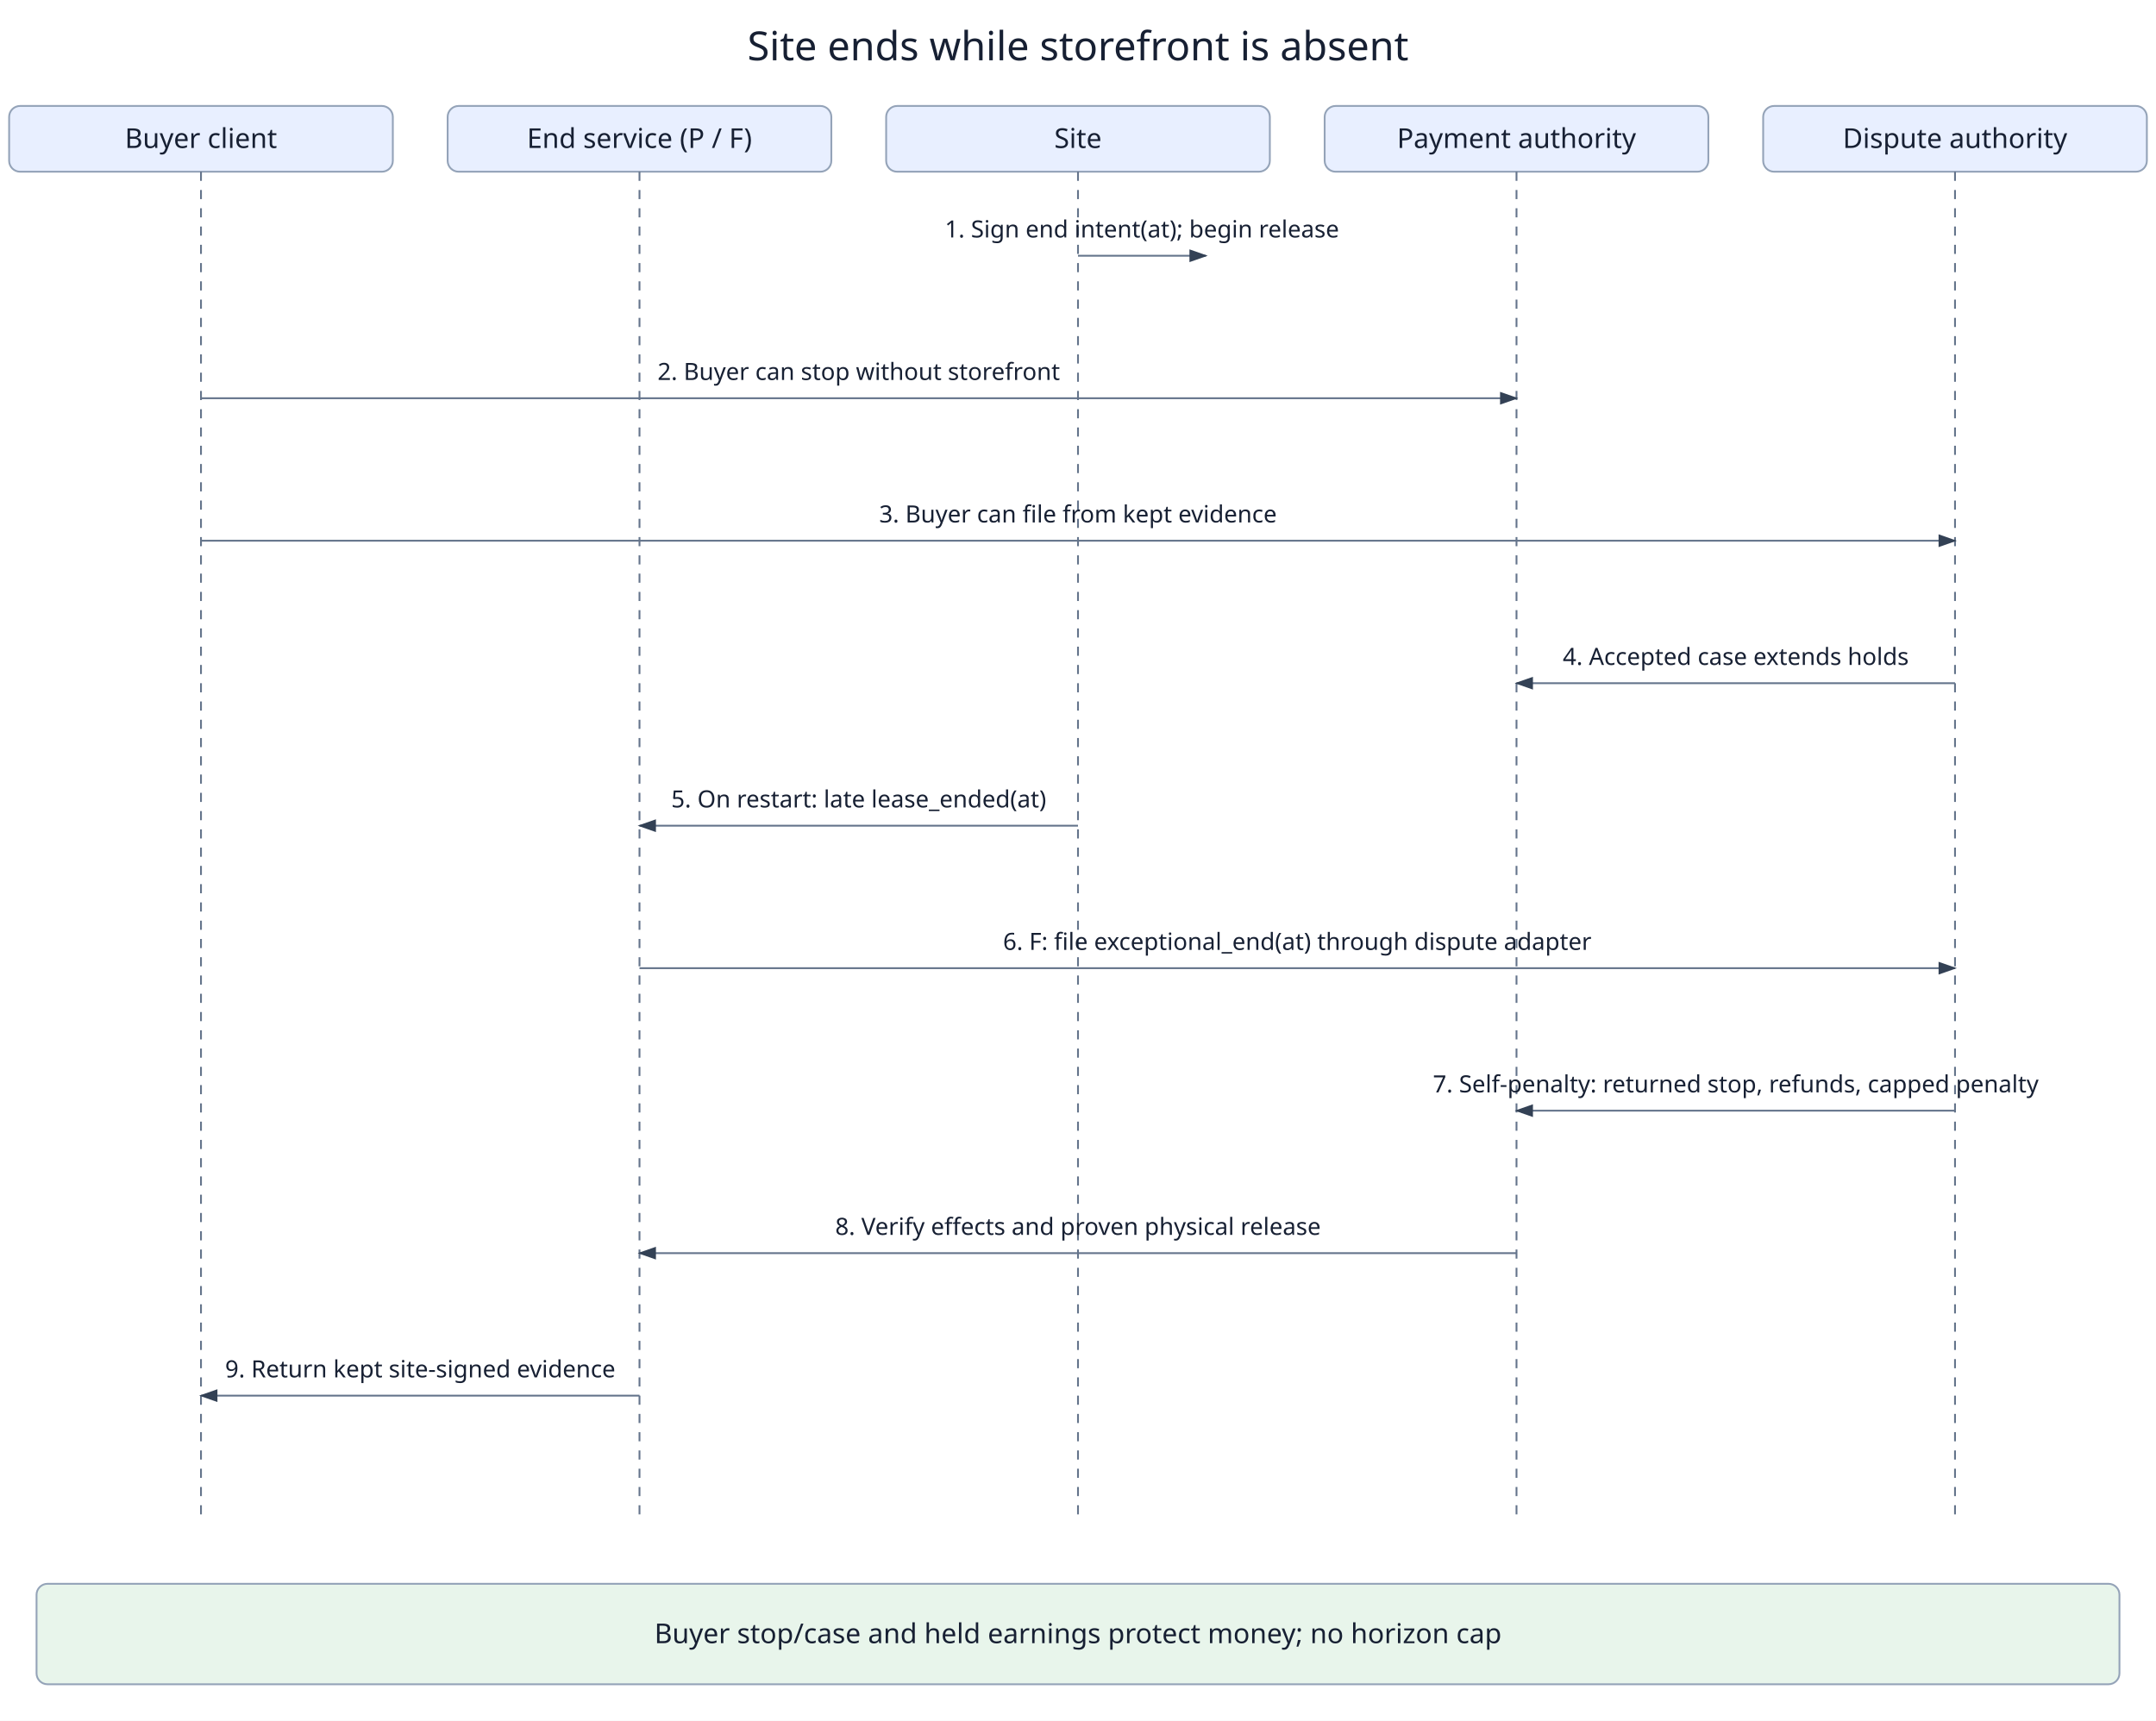
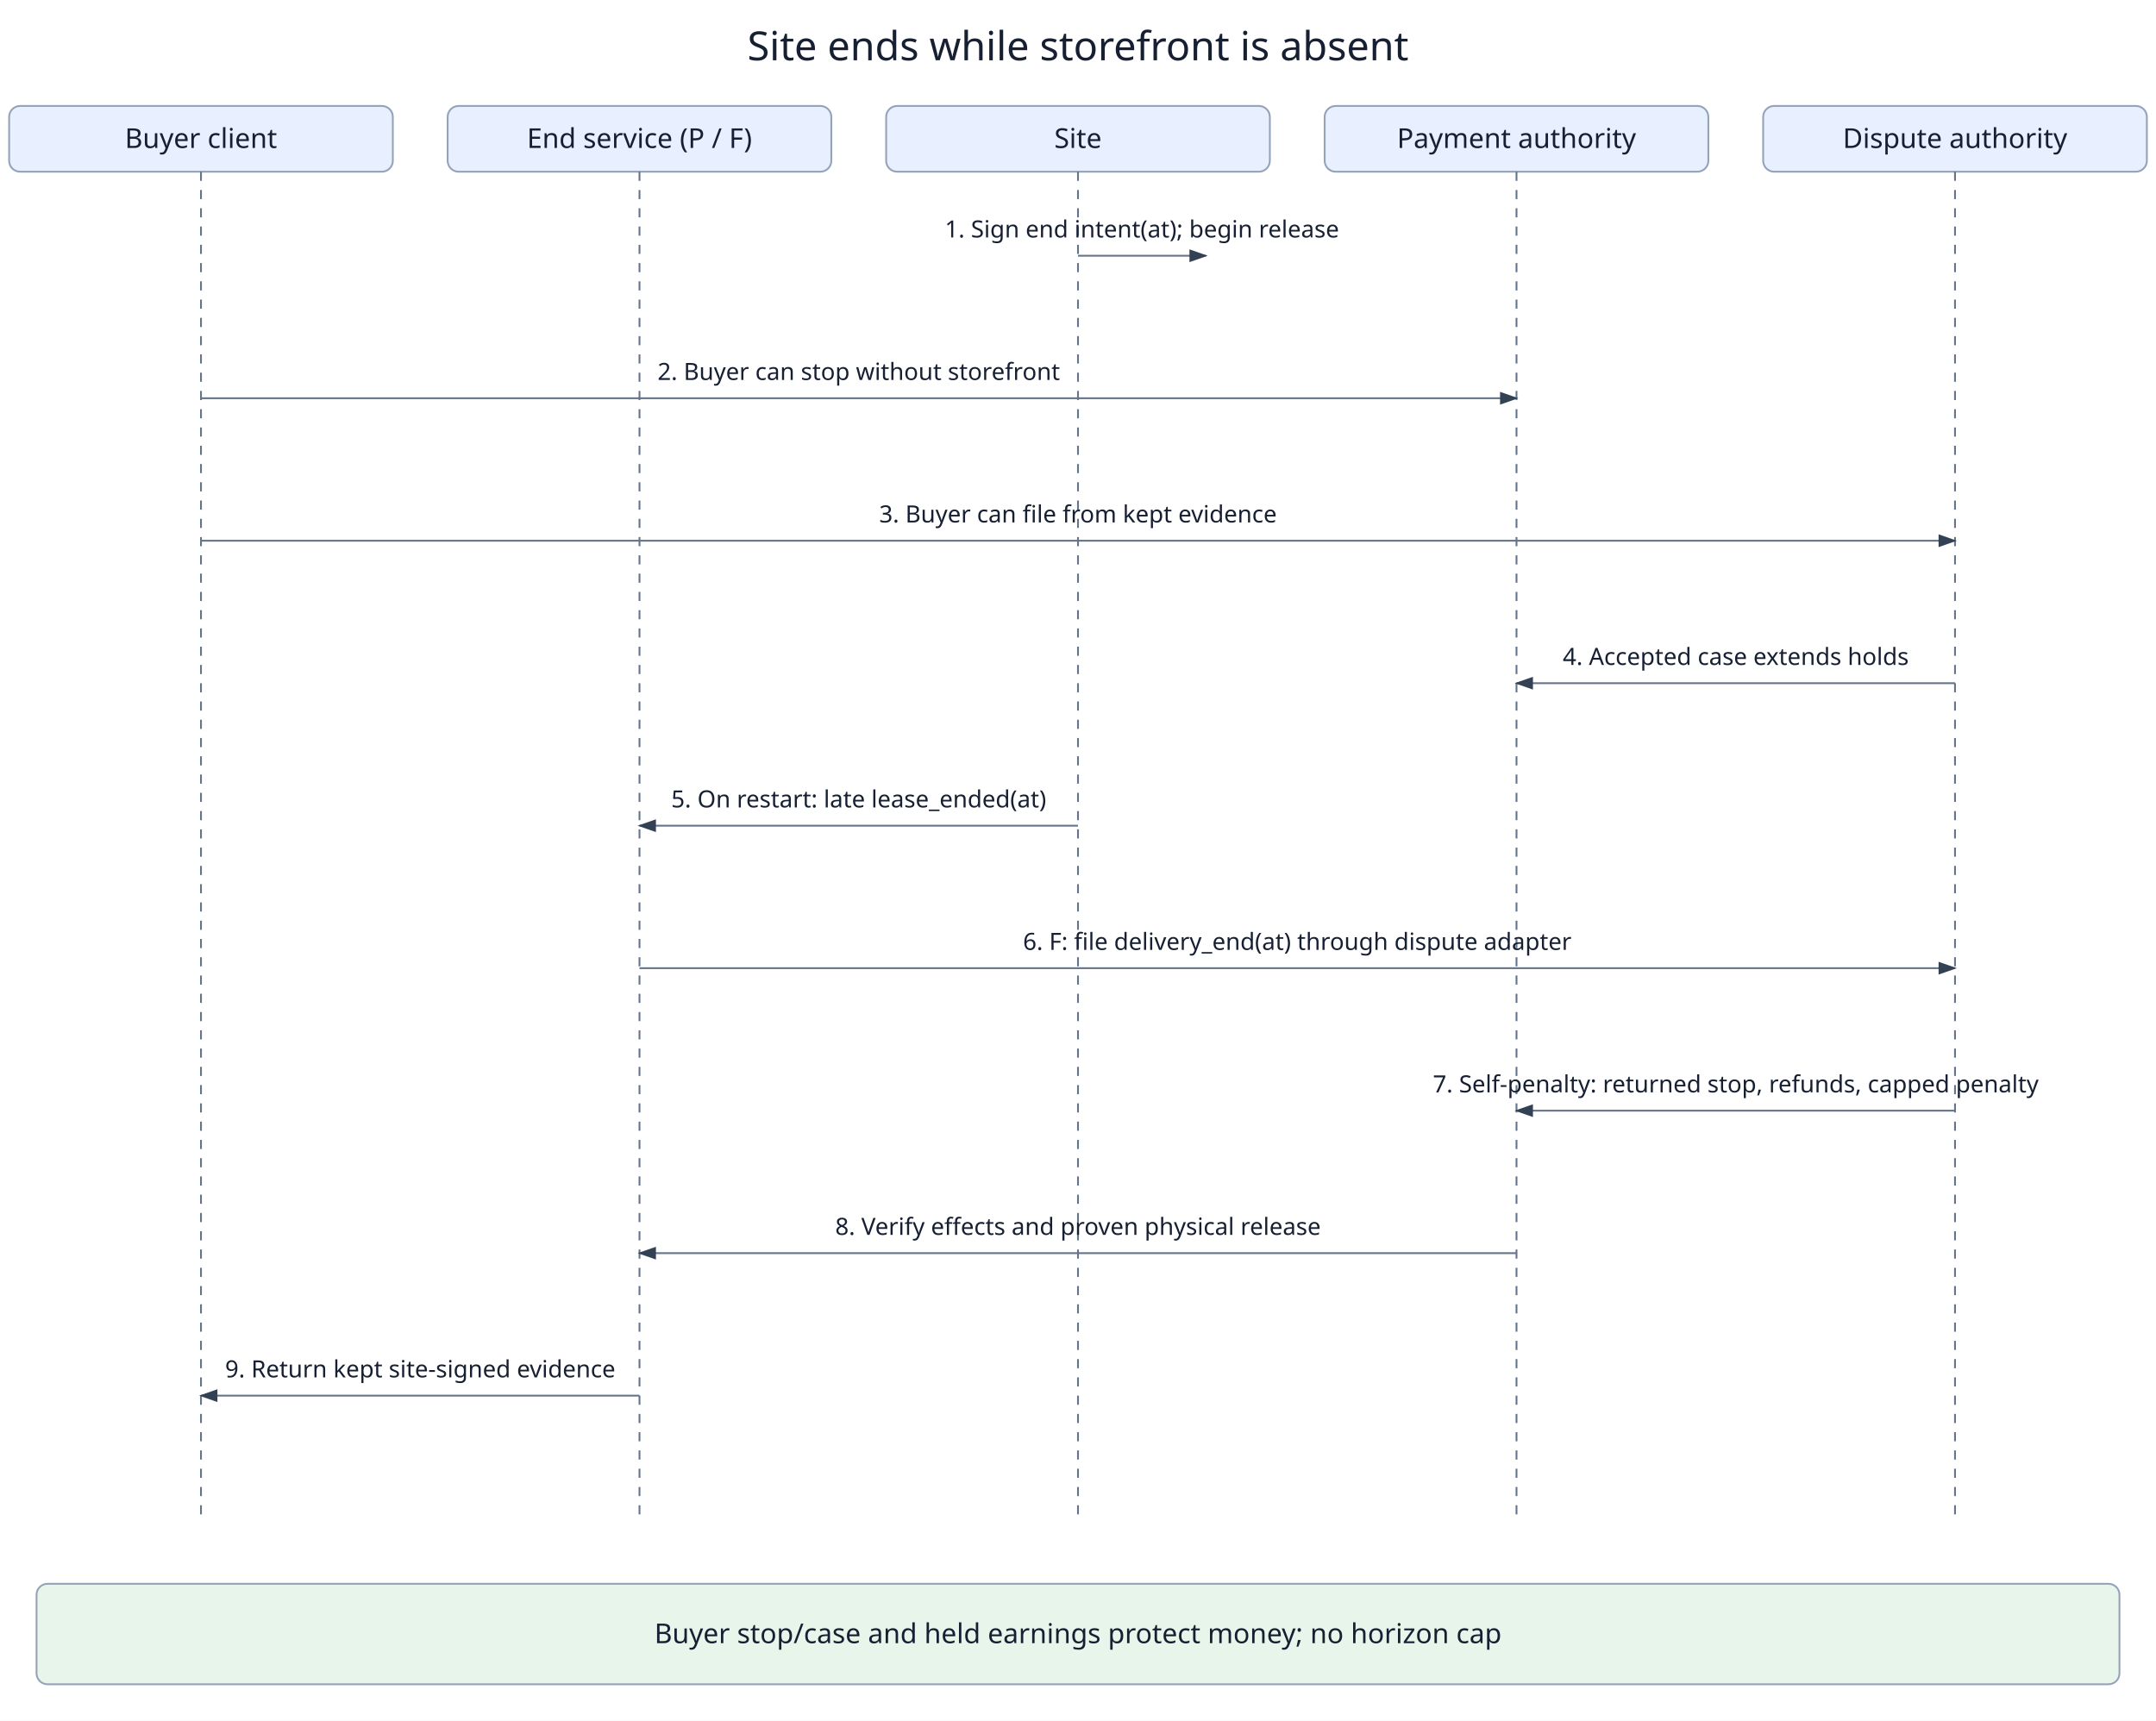
- <svg xmlns="http://www.w3.org/2000/svg" width="1180" height="942" viewBox="0 0 1180 942" content="&lt;mxfile host=&quot;app.diagrams.net&quot;&gt;&lt;diagram name=&quot;Site ends while storefront is absent&quot; id=&quot;02-site-withdraws-storefront-dead&quot;&gt;&lt;mxGraphModel pageWidth=&quot;1180&quot; pageHeight=&quot;942&quot;&gt;&lt;root&gt;&lt;mxCell id=&quot;0&quot; /&gt;&lt;mxCell id=&quot;1&quot; parent=&quot;0&quot; /&gt;&lt;mxCell id=&quot;title&quot; value=&quot;Site ends while storefront is absent&quot; style=&quot;text;fontSize=22;align=center;&quot; vertex=&quot;1&quot; parent=&quot;1&quot;&gt;&lt;mxGeometry x=&quot;20&quot; y=&quot;10&quot; width=&quot;1140&quot; height=&quot;36&quot; as=&quot;geometry&quot; /&gt;&lt;/mxCell&gt;&lt;mxCell id=&quot;head0&quot; value=&quot;Buyer client&quot; style=&quot;rounded=1;fillColor=#e8efff;fontSize=15;&quot; vertex=&quot;1&quot; parent=&quot;1&quot;&gt;&lt;mxGeometry x=&quot;5&quot; y=&quot;58&quot; width=&quot;210&quot; height=&quot;36&quot; as=&quot;geometry&quot; /&gt;&lt;/mxCell&gt;&lt;mxCell id=&quot;line0&quot; style=&quot;dashed=1;endArrow=none;strokeColor=#94a3b8;&quot; edge=&quot;1&quot; parent=&quot;1&quot;&gt;&lt;mxGeometry relative=&quot;1&quot; as=&quot;geometry&quot;&gt;&lt;mxPoint x=&quot;110&quot; y=&quot;94&quot; as=&quot;sourcePoint&quot; /&gt;&lt;mxPoint x=&quot;110&quot; y=&quot;832&quot; as=&quot;targetPoint&quot; /&gt;&lt;/mxGeometry&gt;&lt;/mxCell&gt;&lt;mxCell id=&quot;head1&quot; value=&quot;End service (P / F)&quot; style=&quot;rounded=1;fillColor=#e8efff;fontSize=15;&quot; vertex=&quot;1&quot; parent=&quot;1&quot;&gt;&lt;mxGeometry x=&quot;245&quot; y=&quot;58&quot; width=&quot;210&quot; height=&quot;36&quot; as=&quot;geometry&quot; /&gt;&lt;/mxCell&gt;&lt;mxCell id=&quot;line1&quot; style=&quot;dashed=1;endArrow=none;strokeColor=#94a3b8;&quot; edge=&quot;1&quot; parent=&quot;1&quot;&gt;&lt;mxGeometry relative=&quot;1&quot; as=&quot;geometry&quot;&gt;&lt;mxPoint x=&quot;350&quot; y=&quot;94&quot; as=&quot;sourcePoint&quot; /&gt;&lt;mxPoint x=&quot;350&quot; y=&quot;832&quot; as=&quot;targetPoint&quot; /&gt;&lt;/mxGeometry&gt;&lt;/mxCell&gt;&lt;mxCell id=&quot;head2&quot; value=&quot;Site&quot; style=&quot;rounded=1;fillColor=#e8efff;fontSize=15;&quot; vertex=&quot;1&quot; parent=&quot;1&quot;&gt;&lt;mxGeometry x=&quot;485&quot; y=&quot;58&quot; width=&quot;210&quot; height=&quot;36&quot; as=&quot;geometry&quot; /&gt;&lt;/mxCell&gt;&lt;mxCell id=&quot;line2&quot; style=&quot;dashed=1;endArrow=none;strokeColor=#94a3b8;&quot; edge=&quot;1&quot; parent=&quot;1&quot;&gt;&lt;mxGeometry relative=&quot;1&quot; as=&quot;geometry&quot;&gt;&lt;mxPoint x=&quot;590&quot; y=&quot;94&quot; as=&quot;sourcePoint&quot; /&gt;&lt;mxPoint x=&quot;590&quot; y=&quot;832&quot; as=&quot;targetPoint&quot; /&gt;&lt;/mxGeometry&gt;&lt;/mxCell&gt;&lt;mxCell id=&quot;head3&quot; value=&quot;Payment authority&quot; style=&quot;rounded=1;fillColor=#e8efff;fontSize=15;&quot; vertex=&quot;1&quot; parent=&quot;1&quot;&gt;&lt;mxGeometry x=&quot;725&quot; y=&quot;58&quot; width=&quot;210&quot; height=&quot;36&quot; as=&quot;geometry&quot; /&gt;&lt;/mxCell&gt;&lt;mxCell id=&quot;line3&quot; style=&quot;dashed=1;endArrow=none;strokeColor=#94a3b8;&quot; edge=&quot;1&quot; parent=&quot;1&quot;&gt;&lt;mxGeometry relative=&quot;1&quot; as=&quot;geometry&quot;&gt;&lt;mxPoint x=&quot;830&quot; y=&quot;94&quot; as=&quot;sourcePoint&quot; /&gt;&lt;mxPoint x=&quot;830&quot; y=&quot;832&quot; as=&quot;targetPoint&quot; /&gt;&lt;/mxGeometry&gt;&lt;/mxCell&gt;&lt;mxCell id=&quot;head4&quot; value=&quot;Dispute authority&quot; style=&quot;rounded=1;fillColor=#e8efff;fontSize=15;&quot; vertex=&quot;1&quot; parent=&quot;1&quot;&gt;&lt;mxGeometry x=&quot;965&quot; y=&quot;58&quot; width=&quot;210&quot; height=&quot;36&quot; as=&quot;geometry&quot; /&gt;&lt;/mxCell&gt;&lt;mxCell id=&quot;line4&quot; style=&quot;dashed=1;endArrow=none;strokeColor=#94a3b8;&quot; edge=&quot;1&quot; parent=&quot;1&quot;&gt;&lt;mxGeometry relative=&quot;1&quot; as=&quot;geometry&quot;&gt;&lt;mxPoint x=&quot;1070&quot; y=&quot;94&quot; as=&quot;sourcePoint&quot; /&gt;&lt;mxPoint x=&quot;1070&quot; y=&quot;832&quot; as=&quot;targetPoint&quot; /&gt;&lt;/mxGeometry&gt;&lt;/mxCell&gt;&lt;mxCell id=&quot;edge0&quot; value=&quot;1. Sign end intent(at); begin release&quot; style=&quot;endArrow=block;fontSize=13;labelBackgroundColor=#ffffff;&quot; edge=&quot;1&quot; parent=&quot;1&quot;&gt;&lt;mxGeometry relative=&quot;1&quot; as=&quot;geometry&quot;&gt;&lt;mxPoint x=&quot;590&quot; y=&quot;140&quot; as=&quot;sourcePoint&quot; /&gt;&lt;mxPoint x=&quot;660&quot; y=&quot;140&quot; as=&quot;targetPoint&quot; /&gt;&lt;/mxGeometry&gt;&lt;/mxCell&gt;&lt;mxCell id=&quot;edge1&quot; value=&quot;2. Buyer can stop without storefront&quot; style=&quot;endArrow=block;fontSize=13;labelBackgroundColor=#ffffff;&quot; edge=&quot;1&quot; parent=&quot;1&quot;&gt;&lt;mxGeometry relative=&quot;1&quot; as=&quot;geometry&quot;&gt;&lt;mxPoint x=&quot;110&quot; y=&quot;218&quot; as=&quot;sourcePoint&quot; /&gt;&lt;mxPoint x=&quot;830&quot; y=&quot;218&quot; as=&quot;targetPoint&quot; /&gt;&lt;/mxGeometry&gt;&lt;/mxCell&gt;&lt;mxCell id=&quot;edge2&quot; value=&quot;3. Buyer can file from kept evidence&quot; style=&quot;endArrow=block;fontSize=13;labelBackgroundColor=#ffffff;&quot; edge=&quot;1&quot; parent=&quot;1&quot;&gt;&lt;mxGeometry relative=&quot;1&quot; as=&quot;geometry&quot;&gt;&lt;mxPoint x=&quot;110&quot; y=&quot;296&quot; as=&quot;sourcePoint&quot; /&gt;&lt;mxPoint x=&quot;1070&quot; y=&quot;296&quot; as=&quot;targetPoint&quot; /&gt;&lt;/mxGeometry&gt;&lt;/mxCell&gt;&lt;mxCell id=&quot;edge3&quot; value=&quot;4. Accepted case extends holds&quot; style=&quot;endArrow=block;fontSize=13;labelBackgroundColor=#ffffff;&quot; edge=&quot;1&quot; parent=&quot;1&quot;&gt;&lt;mxGeometry relative=&quot;1&quot; as=&quot;geometry&quot;&gt;&lt;mxPoint x=&quot;1070&quot; y=&quot;374&quot; as=&quot;sourcePoint&quot; /&gt;&lt;mxPoint x=&quot;830&quot; y=&quot;374&quot; as=&quot;targetPoint&quot; /&gt;&lt;/mxGeometry&gt;&lt;/mxCell&gt;&lt;mxCell id=&quot;edge4&quot; value=&quot;5. On restart: late lease_ended(at)&quot; style=&quot;endArrow=block;fontSize=13;labelBackgroundColor=#ffffff;&quot; edge=&quot;1&quot; parent=&quot;1&quot;&gt;&lt;mxGeometry relative=&quot;1&quot; as=&quot;geometry&quot;&gt;&lt;mxPoint x=&quot;590&quot; y=&quot;452&quot; as=&quot;sourcePoint&quot; /&gt;&lt;mxPoint x=&quot;350&quot; y=&quot;452&quot; as=&quot;targetPoint&quot; /&gt;&lt;/mxGeometry&gt;&lt;/mxCell&gt;&lt;mxCell id=&quot;edge5&quot; value=&quot;6. F: file exceptional_end(at) through dispute adapter&quot; style=&quot;endArrow=block;fontSize=13;labelBackgroundColor=#ffffff;&quot; edge=&quot;1&quot; parent=&quot;1&quot;&gt;&lt;mxGeometry relative=&quot;1&quot; as=&quot;geometry&quot;&gt;&lt;mxPoint x=&quot;350&quot; y=&quot;530&quot; as=&quot;sourcePoint&quot; /&gt;&lt;mxPoint x=&quot;1070&quot; y=&quot;530&quot; as=&quot;targetPoint&quot; /&gt;&lt;/mxGeometry&gt;&lt;/mxCell&gt;&lt;mxCell id=&quot;edge6&quot; value=&quot;7. Self-penalty: returned stop, refunds, capped penalty&quot; style=&quot;endArrow=block;fontSize=13;labelBackgroundColor=#ffffff;&quot; edge=&quot;1&quot; parent=&quot;1&quot;&gt;&lt;mxGeometry relative=&quot;1&quot; as=&quot;geometry&quot;&gt;&lt;mxPoint x=&quot;1070&quot; y=&quot;608&quot; as=&quot;sourcePoint&quot; /&gt;&lt;mxPoint x=&quot;830&quot; y=&quot;608&quot; as=&quot;targetPoint&quot; /&gt;&lt;/mxGeometry&gt;&lt;/mxCell&gt;&lt;mxCell id=&quot;edge7&quot; value=&quot;8. Verify effects and proven physical release&quot; style=&quot;endArrow=block;fontSize=13;labelBackgroundColor=#ffffff;&quot; edge=&quot;1&quot; parent=&quot;1&quot;&gt;&lt;mxGeometry relative=&quot;1&quot; as=&quot;geometry&quot;&gt;&lt;mxPoint x=&quot;830&quot; y=&quot;686&quot; as=&quot;sourcePoint&quot; /&gt;&lt;mxPoint x=&quot;350&quot; y=&quot;686&quot; as=&quot;targetPoint&quot; /&gt;&lt;/mxGeometry&gt;&lt;/mxCell&gt;&lt;mxCell id=&quot;edge8&quot; value=&quot;9. Return kept site-signed evidence&quot; style=&quot;endArrow=block;fontSize=13;labelBackgroundColor=#ffffff;&quot; edge=&quot;1&quot; parent=&quot;1&quot;&gt;&lt;mxGeometry relative=&quot;1&quot; as=&quot;geometry&quot;&gt;&lt;mxPoint x=&quot;350&quot; y=&quot;764&quot; as=&quot;sourcePoint&quot; /&gt;&lt;mxPoint x=&quot;110&quot; y=&quot;764&quot; as=&quot;targetPoint&quot; /&gt;&lt;/mxGeometry&gt;&lt;/mxCell&gt;&lt;mxCell id=&quot;outcome&quot; value=&quot;Buyer stop/case and held earnings protect money; no horizon cap&quot; style=&quot;rounded=1;fillColor=#e8f5eb;fontSize=15;&quot; vertex=&quot;1&quot; parent=&quot;1&quot;&gt;&lt;mxGeometry x=&quot;20&quot; y=&quot;867&quot; width=&quot;1140&quot; height=&quot;55&quot; as=&quot;geometry&quot; /&gt;&lt;/mxCell&gt;&lt;/root&gt;&lt;/mxGraphModel&gt;&lt;/diagram&gt;&lt;/mxfile&gt;">
+ <svg xmlns="http://www.w3.org/2000/svg" width="1180" height="942" viewBox="0 0 1180 942" content="&lt;mxfile host=&quot;app.diagrams.net&quot;&gt;&lt;diagram name=&quot;Site ends while storefront is absent&quot; id=&quot;02-site-withdraws-storefront-dead&quot;&gt;&lt;mxGraphModel pageWidth=&quot;1180&quot; pageHeight=&quot;942&quot;&gt;&lt;root&gt;&lt;mxCell id=&quot;0&quot; /&gt;&lt;mxCell id=&quot;1&quot; parent=&quot;0&quot; /&gt;&lt;mxCell id=&quot;title&quot; value=&quot;Site ends while storefront is absent&quot; style=&quot;text;fontSize=22;align=center;&quot; vertex=&quot;1&quot; parent=&quot;1&quot;&gt;&lt;mxGeometry x=&quot;20&quot; y=&quot;10&quot; width=&quot;1140&quot; height=&quot;36&quot; as=&quot;geometry&quot; /&gt;&lt;/mxCell&gt;&lt;mxCell id=&quot;head0&quot; value=&quot;Buyer client&quot; style=&quot;rounded=1;fillColor=#e8efff;fontSize=15;&quot; vertex=&quot;1&quot; parent=&quot;1&quot;&gt;&lt;mxGeometry x=&quot;5&quot; y=&quot;58&quot; width=&quot;210&quot; height=&quot;36&quot; as=&quot;geometry&quot; /&gt;&lt;/mxCell&gt;&lt;mxCell id=&quot;line0&quot; style=&quot;dashed=1;endArrow=none;strokeColor=#94a3b8;&quot; edge=&quot;1&quot; parent=&quot;1&quot;&gt;&lt;mxGeometry relative=&quot;1&quot; as=&quot;geometry&quot;&gt;&lt;mxPoint x=&quot;110&quot; y=&quot;94&quot; as=&quot;sourcePoint&quot; /&gt;&lt;mxPoint x=&quot;110&quot; y=&quot;832&quot; as=&quot;targetPoint&quot; /&gt;&lt;/mxGeometry&gt;&lt;/mxCell&gt;&lt;mxCell id=&quot;head1&quot; value=&quot;End service (P / F)&quot; style=&quot;rounded=1;fillColor=#e8efff;fontSize=15;&quot; vertex=&quot;1&quot; parent=&quot;1&quot;&gt;&lt;mxGeometry x=&quot;245&quot; y=&quot;58&quot; width=&quot;210&quot; height=&quot;36&quot; as=&quot;geometry&quot; /&gt;&lt;/mxCell&gt;&lt;mxCell id=&quot;line1&quot; style=&quot;dashed=1;endArrow=none;strokeColor=#94a3b8;&quot; edge=&quot;1&quot; parent=&quot;1&quot;&gt;&lt;mxGeometry relative=&quot;1&quot; as=&quot;geometry&quot;&gt;&lt;mxPoint x=&quot;350&quot; y=&quot;94&quot; as=&quot;sourcePoint&quot; /&gt;&lt;mxPoint x=&quot;350&quot; y=&quot;832&quot; as=&quot;targetPoint&quot; /&gt;&lt;/mxGeometry&gt;&lt;/mxCell&gt;&lt;mxCell id=&quot;head2&quot; value=&quot;Site&quot; style=&quot;rounded=1;fillColor=#e8efff;fontSize=15;&quot; vertex=&quot;1&quot; parent=&quot;1&quot;&gt;&lt;mxGeometry x=&quot;485&quot; y=&quot;58&quot; width=&quot;210&quot; height=&quot;36&quot; as=&quot;geometry&quot; /&gt;&lt;/mxCell&gt;&lt;mxCell id=&quot;line2&quot; style=&quot;dashed=1;endArrow=none;strokeColor=#94a3b8;&quot; edge=&quot;1&quot; parent=&quot;1&quot;&gt;&lt;mxGeometry relative=&quot;1&quot; as=&quot;geometry&quot;&gt;&lt;mxPoint x=&quot;590&quot; y=&quot;94&quot; as=&quot;sourcePoint&quot; /&gt;&lt;mxPoint x=&quot;590&quot; y=&quot;832&quot; as=&quot;targetPoint&quot; /&gt;&lt;/mxGeometry&gt;&lt;/mxCell&gt;&lt;mxCell id=&quot;head3&quot; value=&quot;Payment authority&quot; style=&quot;rounded=1;fillColor=#e8efff;fontSize=15;&quot; vertex=&quot;1&quot; parent=&quot;1&quot;&gt;&lt;mxGeometry x=&quot;725&quot; y=&quot;58&quot; width=&quot;210&quot; height=&quot;36&quot; as=&quot;geometry&quot; /&gt;&lt;/mxCell&gt;&lt;mxCell id=&quot;line3&quot; style=&quot;dashed=1;endArrow=none;strokeColor=#94a3b8;&quot; edge=&quot;1&quot; parent=&quot;1&quot;&gt;&lt;mxGeometry relative=&quot;1&quot; as=&quot;geometry&quot;&gt;&lt;mxPoint x=&quot;830&quot; y=&quot;94&quot; as=&quot;sourcePoint&quot; /&gt;&lt;mxPoint x=&quot;830&quot; y=&quot;832&quot; as=&quot;targetPoint&quot; /&gt;&lt;/mxGeometry&gt;&lt;/mxCell&gt;&lt;mxCell id=&quot;head4&quot; value=&quot;Dispute authority&quot; style=&quot;rounded=1;fillColor=#e8efff;fontSize=15;&quot; vertex=&quot;1&quot; parent=&quot;1&quot;&gt;&lt;mxGeometry x=&quot;965&quot; y=&quot;58&quot; width=&quot;210&quot; height=&quot;36&quot; as=&quot;geometry&quot; /&gt;&lt;/mxCell&gt;&lt;mxCell id=&quot;line4&quot; style=&quot;dashed=1;endArrow=none;strokeColor=#94a3b8;&quot; edge=&quot;1&quot; parent=&quot;1&quot;&gt;&lt;mxGeometry relative=&quot;1&quot; as=&quot;geometry&quot;&gt;&lt;mxPoint x=&quot;1070&quot; y=&quot;94&quot; as=&quot;sourcePoint&quot; /&gt;&lt;mxPoint x=&quot;1070&quot; y=&quot;832&quot; as=&quot;targetPoint&quot; /&gt;&lt;/mxGeometry&gt;&lt;/mxCell&gt;&lt;mxCell id=&quot;edge0&quot; value=&quot;1. Sign end intent(at); begin release&quot; style=&quot;endArrow=block;fontSize=13;labelBackgroundColor=#ffffff;&quot; edge=&quot;1&quot; parent=&quot;1&quot;&gt;&lt;mxGeometry relative=&quot;1&quot; as=&quot;geometry&quot;&gt;&lt;mxPoint x=&quot;590&quot; y=&quot;140&quot; as=&quot;sourcePoint&quot; /&gt;&lt;mxPoint x=&quot;660&quot; y=&quot;140&quot; as=&quot;targetPoint&quot; /&gt;&lt;/mxGeometry&gt;&lt;/mxCell&gt;&lt;mxCell id=&quot;edge1&quot; value=&quot;2. Buyer can stop without storefront&quot; style=&quot;endArrow=block;fontSize=13;labelBackgroundColor=#ffffff;&quot; edge=&quot;1&quot; parent=&quot;1&quot;&gt;&lt;mxGeometry relative=&quot;1&quot; as=&quot;geometry&quot;&gt;&lt;mxPoint x=&quot;110&quot; y=&quot;218&quot; as=&quot;sourcePoint&quot; /&gt;&lt;mxPoint x=&quot;830&quot; y=&quot;218&quot; as=&quot;targetPoint&quot; /&gt;&lt;/mxGeometry&gt;&lt;/mxCell&gt;&lt;mxCell id=&quot;edge2&quot; value=&quot;3. Buyer can file from kept evidence&quot; style=&quot;endArrow=block;fontSize=13;labelBackgroundColor=#ffffff;&quot; edge=&quot;1&quot; parent=&quot;1&quot;&gt;&lt;mxGeometry relative=&quot;1&quot; as=&quot;geometry&quot;&gt;&lt;mxPoint x=&quot;110&quot; y=&quot;296&quot; as=&quot;sourcePoint&quot; /&gt;&lt;mxPoint x=&quot;1070&quot; y=&quot;296&quot; as=&quot;targetPoint&quot; /&gt;&lt;/mxGeometry&gt;&lt;/mxCell&gt;&lt;mxCell id=&quot;edge3&quot; value=&quot;4. Accepted case extends holds&quot; style=&quot;endArrow=block;fontSize=13;labelBackgroundColor=#ffffff;&quot; edge=&quot;1&quot; parent=&quot;1&quot;&gt;&lt;mxGeometry relative=&quot;1&quot; as=&quot;geometry&quot;&gt;&lt;mxPoint x=&quot;1070&quot; y=&quot;374&quot; as=&quot;sourcePoint&quot; /&gt;&lt;mxPoint x=&quot;830&quot; y=&quot;374&quot; as=&quot;targetPoint&quot; /&gt;&lt;/mxGeometry&gt;&lt;/mxCell&gt;&lt;mxCell id=&quot;edge4&quot; value=&quot;5. On restart: late lease_ended(at)&quot; style=&quot;endArrow=block;fontSize=13;labelBackgroundColor=#ffffff;&quot; edge=&quot;1&quot; parent=&quot;1&quot;&gt;&lt;mxGeometry relative=&quot;1&quot; as=&quot;geometry&quot;&gt;&lt;mxPoint x=&quot;590&quot; y=&quot;452&quot; as=&quot;sourcePoint&quot; /&gt;&lt;mxPoint x=&quot;350&quot; y=&quot;452&quot; as=&quot;targetPoint&quot; /&gt;&lt;/mxGeometry&gt;&lt;/mxCell&gt;&lt;mxCell id=&quot;edge5&quot; value=&quot;6. F: file delivery_end(at) through dispute adapter&quot; style=&quot;endArrow=block;fontSize=13;labelBackgroundColor=#ffffff;&quot; edge=&quot;1&quot; parent=&quot;1&quot;&gt;&lt;mxGeometry relative=&quot;1&quot; as=&quot;geometry&quot;&gt;&lt;mxPoint x=&quot;350&quot; y=&quot;530&quot; as=&quot;sourcePoint&quot; /&gt;&lt;mxPoint x=&quot;1070&quot; y=&quot;530&quot; as=&quot;targetPoint&quot; /&gt;&lt;/mxGeometry&gt;&lt;/mxCell&gt;&lt;mxCell id=&quot;edge6&quot; value=&quot;7. Self-penalty: returned stop, refunds, capped penalty&quot; style=&quot;endArrow=block;fontSize=13;labelBackgroundColor=#ffffff;&quot; edge=&quot;1&quot; parent=&quot;1&quot;&gt;&lt;mxGeometry relative=&quot;1&quot; as=&quot;geometry&quot;&gt;&lt;mxPoint x=&quot;1070&quot; y=&quot;608&quot; as=&quot;sourcePoint&quot; /&gt;&lt;mxPoint x=&quot;830&quot; y=&quot;608&quot; as=&quot;targetPoint&quot; /&gt;&lt;/mxGeometry&gt;&lt;/mxCell&gt;&lt;mxCell id=&quot;edge7&quot; value=&quot;8. Verify effects and proven physical release&quot; style=&quot;endArrow=block;fontSize=13;labelBackgroundColor=#ffffff;&quot; edge=&quot;1&quot; parent=&quot;1&quot;&gt;&lt;mxGeometry relative=&quot;1&quot; as=&quot;geometry&quot;&gt;&lt;mxPoint x=&quot;830&quot; y=&quot;686&quot; as=&quot;sourcePoint&quot; /&gt;&lt;mxPoint x=&quot;350&quot; y=&quot;686&quot; as=&quot;targetPoint&quot; /&gt;&lt;/mxGeometry&gt;&lt;/mxCell&gt;&lt;mxCell id=&quot;edge8&quot; value=&quot;9. Return kept site-signed evidence&quot; style=&quot;endArrow=block;fontSize=13;labelBackgroundColor=#ffffff;&quot; edge=&quot;1&quot; parent=&quot;1&quot;&gt;&lt;mxGeometry relative=&quot;1&quot; as=&quot;geometry&quot;&gt;&lt;mxPoint x=&quot;350&quot; y=&quot;764&quot; as=&quot;sourcePoint&quot; /&gt;&lt;mxPoint x=&quot;110&quot; y=&quot;764&quot; as=&quot;targetPoint&quot; /&gt;&lt;/mxGeometry&gt;&lt;/mxCell&gt;&lt;mxCell id=&quot;outcome&quot; value=&quot;Buyer stop/case and held earnings protect money; no horizon cap&quot; style=&quot;rounded=1;fillColor=#e8f5eb;fontSize=15;&quot; vertex=&quot;1&quot; parent=&quot;1&quot;&gt;&lt;mxGeometry x=&quot;20&quot; y=&quot;867&quot; width=&quot;1140&quot; height=&quot;55&quot; as=&quot;geometry&quot; /&gt;&lt;/mxCell&gt;&lt;/root&gt;&lt;/mxGraphModel&gt;&lt;/diagram&gt;&lt;/mxfile&gt;">
  <defs>
    <marker id="arrow" markerWidth="10" markerHeight="7" refX="9" refY="3.5" orient="auto">
      <polygon points="0 0, 10 3.5, 0 7" fill="#334155" />
    </marker>
  </defs>
  <rect width="100%" height="100%" fill="white" />
  <text x="590.0" y="33.0" text-anchor="middle" font-family="sans-serif" font-size="22" fill="#172033">Site ends while storefront is absent</text>
  <rect x="5.0" y="58.0" width="210.0" height="36.0" rx="6" fill="#e8efff" stroke="#94a3b8" />
  <text x="110.0" y="81.0" text-anchor="middle" font-family="sans-serif" font-size="15" fill="#172033">Buyer client</text>
  <line x1="110" y1="94" x2="110" y2="832" stroke="#64748b" stroke-dasharray="5 5" />
  <rect x="245.0" y="58.0" width="210.0" height="36.0" rx="6" fill="#e8efff" stroke="#94a3b8" />
  <text x="350.0" y="81.0" text-anchor="middle" font-family="sans-serif" font-size="15" fill="#172033">End service (P / F)</text>
  <line x1="350" y1="94" x2="350" y2="832" stroke="#64748b" stroke-dasharray="5 5" />
  <rect x="485.0" y="58.0" width="210.0" height="36.0" rx="6" fill="#e8efff" stroke="#94a3b8" />
  <text x="590.0" y="81.0" text-anchor="middle" font-family="sans-serif" font-size="15" fill="#172033">Site</text>
  <line x1="590" y1="94" x2="590" y2="832" stroke="#64748b" stroke-dasharray="5 5" />
  <rect x="725.0" y="58.0" width="210.0" height="36.0" rx="6" fill="#e8efff" stroke="#94a3b8" />
  <text x="830.0" y="81.0" text-anchor="middle" font-family="sans-serif" font-size="15" fill="#172033">Payment authority</text>
  <line x1="830" y1="94" x2="830" y2="832" stroke="#64748b" stroke-dasharray="5 5" />
  <rect x="965.0" y="58.0" width="210.0" height="36.0" rx="6" fill="#e8efff" stroke="#94a3b8" />
  <text x="1070.0" y="81.0" text-anchor="middle" font-family="sans-serif" font-size="15" fill="#172033">Dispute authority</text>
  <line x1="1070" y1="94" x2="1070" y2="832" stroke="#64748b" stroke-dasharray="5 5" />
  <line x1="590" y1="140" x2="660" y2="140" stroke="#64748b" marker-end="url(#arrow)" />
  <text x="625.0" y="130.0" text-anchor="middle" font-family="sans-serif" font-size="13" fill="#172033">1. Sign end intent(at); begin release</text>
  <line x1="110" y1="218" x2="830" y2="218" stroke="#64748b" marker-end="url(#arrow)" />
  <text x="470.0" y="208.0" text-anchor="middle" font-family="sans-serif" font-size="13" fill="#172033">2. Buyer can stop without storefront</text>
  <line x1="110" y1="296" x2="1070" y2="296" stroke="#64748b" marker-end="url(#arrow)" />
  <text x="590.0" y="286.0" text-anchor="middle" font-family="sans-serif" font-size="13" fill="#172033">3. Buyer can file from kept evidence</text>
  <line x1="1070" y1="374" x2="830" y2="374" stroke="#64748b" marker-end="url(#arrow)" />
  <text x="950.0" y="364.0" text-anchor="middle" font-family="sans-serif" font-size="13" fill="#172033">4. Accepted case extends holds</text>
  <line x1="590" y1="452" x2="350" y2="452" stroke="#64748b" marker-end="url(#arrow)" />
  <text x="470.0" y="442.0" text-anchor="middle" font-family="sans-serif" font-size="13" fill="#172033">5. On restart: late lease_ended(at)</text>
  <line x1="350" y1="530" x2="1070" y2="530" stroke="#64748b" marker-end="url(#arrow)" />
-   <text x="710.0" y="520.0" text-anchor="middle" font-family="sans-serif" font-size="13" fill="#172033">6. F: file exceptional_end(at) through dispute adapter</text>
+   <text x="710.0" y="520.0" text-anchor="middle" font-family="sans-serif" font-size="13" fill="#172033">6. F: file delivery_end(at) through dispute adapter</text>
  <line x1="1070" y1="608" x2="830" y2="608" stroke="#64748b" marker-end="url(#arrow)" />
  <text x="950.0" y="598.0" text-anchor="middle" font-family="sans-serif" font-size="13" fill="#172033">7. Self-penalty: returned stop, refunds, capped penalty</text>
  <line x1="830" y1="686" x2="350" y2="686" stroke="#64748b" marker-end="url(#arrow)" />
  <text x="590.0" y="676.0" text-anchor="middle" font-family="sans-serif" font-size="13" fill="#172033">8. Verify effects and proven physical release</text>
  <line x1="350" y1="764" x2="110" y2="764" stroke="#64748b" marker-end="url(#arrow)" />
  <text x="230.0" y="754.0" text-anchor="middle" font-family="sans-serif" font-size="13" fill="#172033">9. Return kept site-signed evidence</text>
  <rect x="20.0" y="867.0" width="1140.0" height="55.0" rx="6" fill="#e8f5eb" stroke="#94a3b8" />
  <text x="590.0" y="899.5" text-anchor="middle" font-family="sans-serif" font-size="15" fill="#172033">Buyer stop/case and held earnings protect money; no horizon cap</text>
</svg>
